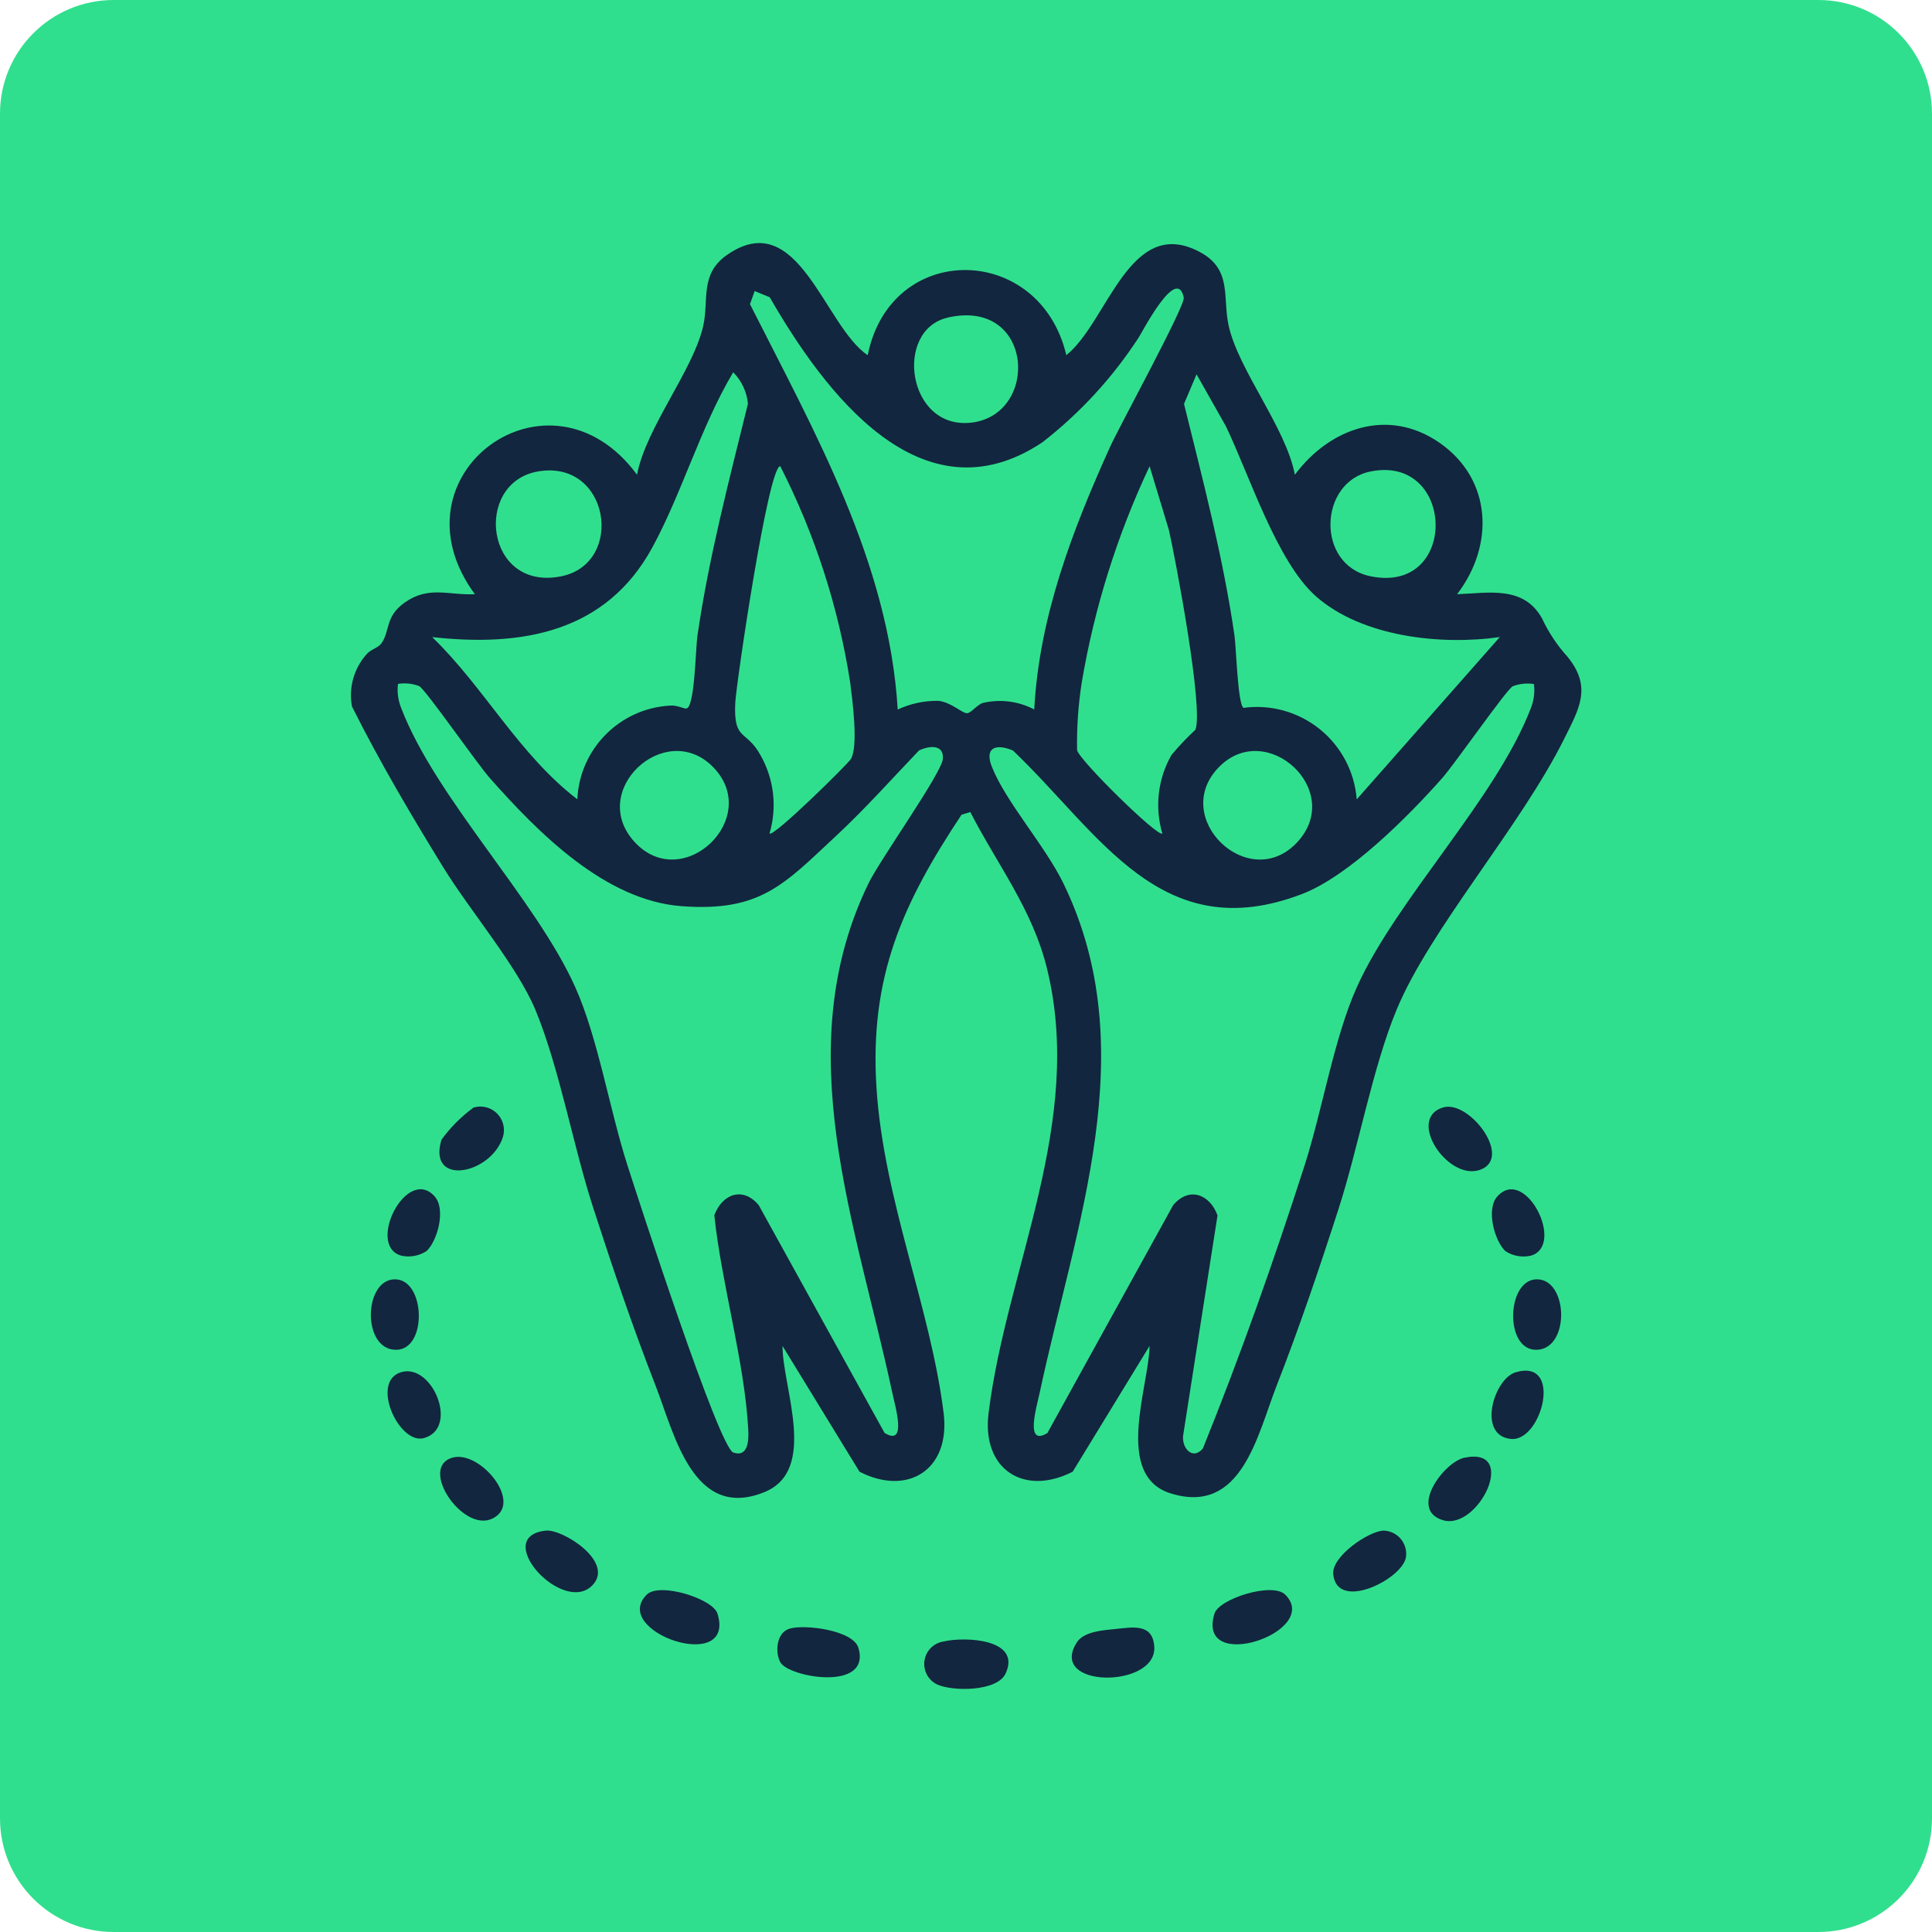
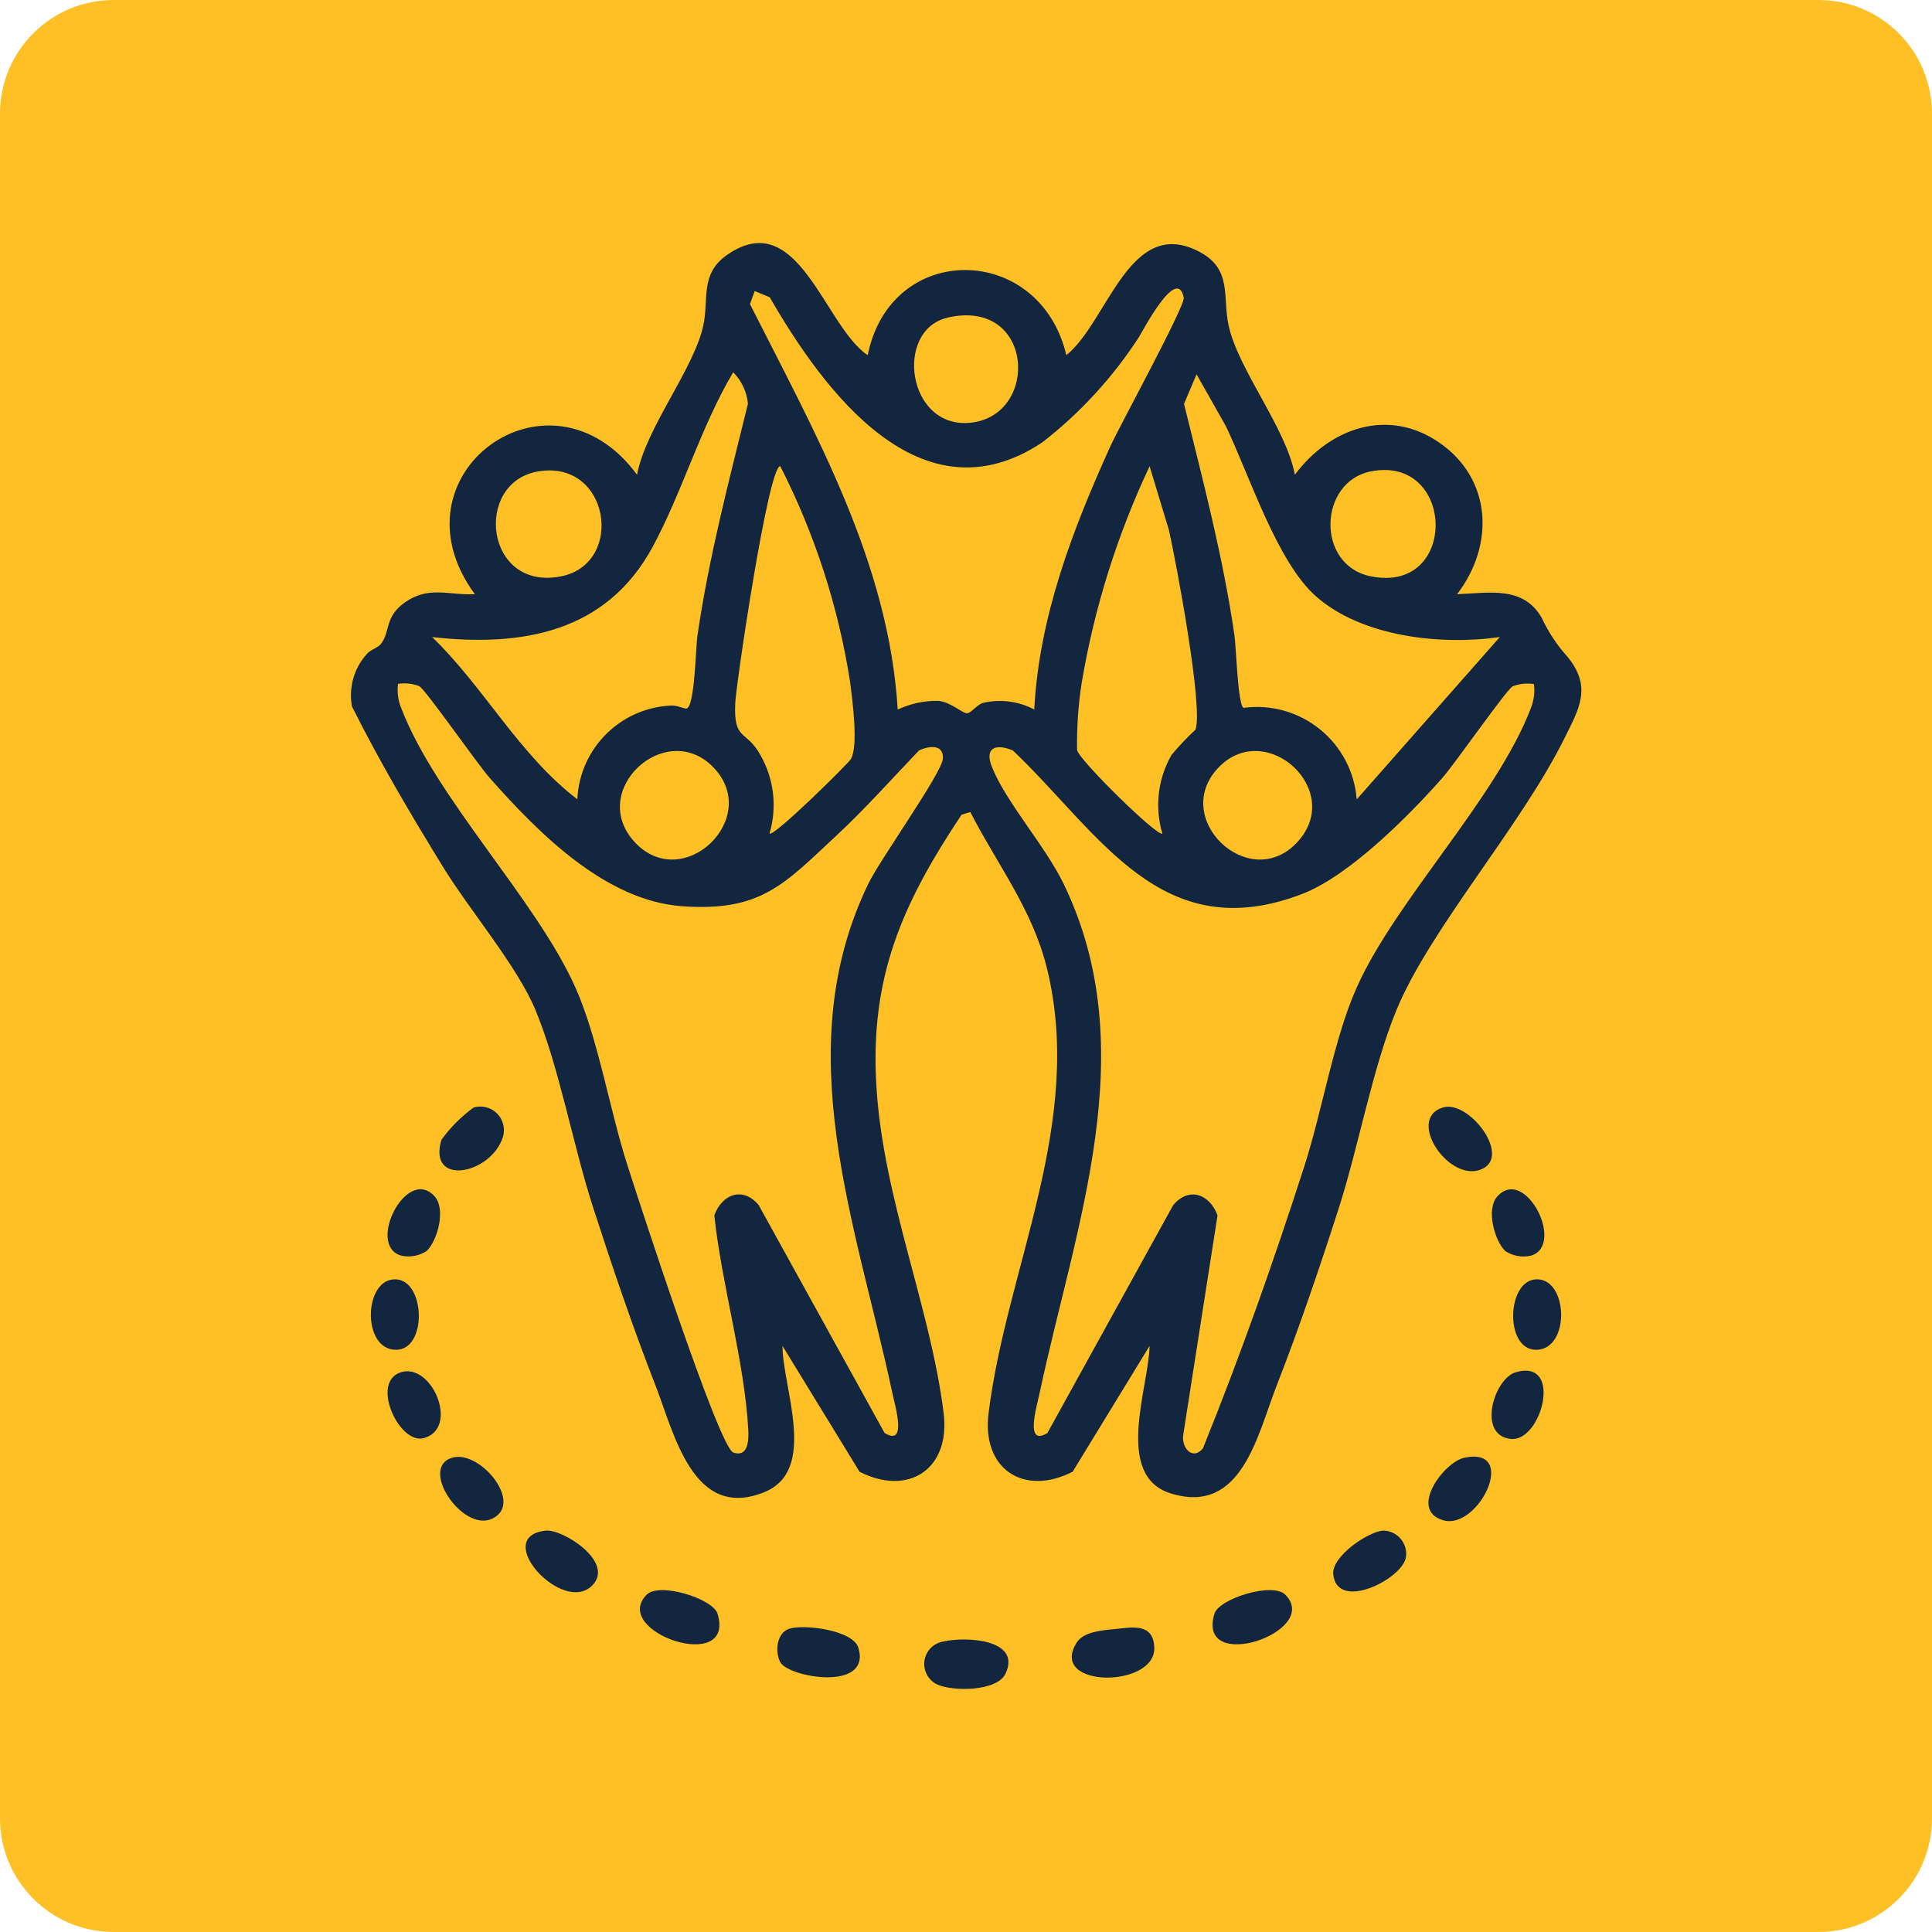
<svg xmlns="http://www.w3.org/2000/svg" width="85" height="85" viewBox="0 0 85 85">
  <defs>
    <clipPath id="clip-path">
      <rect id="Rectángulo_454219" data-name="Rectángulo 454219" width="54.146" height="63.611" fill="#12263f" />
    </clipPath>
  </defs>
  <g id="Grupo_1176584" data-name="Grupo 1176584" transform="translate(-179.668 -5521)">
-     <rect id="Rectángulo_402006" data-name="Rectángulo 402006" width="85" height="85" rx="5" transform="translate(179.668 5521)" fill="#30df8e" />
+     <rect id="Rectángulo_402006" data-name="Rectángulo 402006" width="85" height="85" rx="5" transform="translate(179.668 5521)" fill="#ffc025" />
    <g id="Grupo_1176454" data-name="Grupo 1176454" transform="translate(195.095 5531.695)">
      <g id="Grupo_1176453" data-name="Grupo 1176453" clip-path="url(#clip-path)">
        <path id="Trazado_988773" data-name="Trazado 988773" d="M22.749,4.931c1.016-5.047,7.575-4.941,8.738,0,1.828-1.464,2.777-6.178,5.862-4.545,1.447.765,1.007,1.993,1.276,3.233.424,1.953,2.525,4.5,2.917,6.573,1.54-2.07,4.117-2.972,6.374-1.4,2.316,1.616,2.405,4.517.763,6.656,1.374-.05,2.924-.391,3.734,1.059A6.794,6.794,0,0,0,53.537,18.2c1.093,1.333.505,2.294-.129,3.576-1.924,3.887-5.919,8.394-7.393,11.959-1.059,2.56-1.664,6-2.543,8.73-.835,2.595-1.736,5.255-2.728,7.793-.862,2.206-1.542,5.718-4.663,4.751-2.515-.779-.962-4.681-.931-6.491l-3.384,5.537c-2.139,1.092-4.011-.1-3.7-2.579.791-6.4,4.235-12.8,2.567-19.573-.641-2.6-2.177-4.55-3.371-6.871l-.385.117c-2.609,3.924-4.051,7.151-3.743,12,.313,4.938,2.38,9.681,2.955,14.328.306,2.479-1.565,3.67-3.7,2.579L19,48.521c0,1.844,1.579,5.469-.8,6.433-3.139,1.272-3.962-2.578-4.79-4.7-.992-2.541-1.892-5.194-2.731-7.79C9.789,39.733,9.19,36.3,8.13,33.738c-.8-1.925-2.894-4.384-4.057-6.277-1.419-2.307-2.8-4.646-4.014-7.073A2.7,2.7,0,0,1,.692,18.1c.162-.21.517-.293.651-.476.4-.541.157-1.181,1.022-1.8,1.067-.761,1.916-.324,3.1-.376C1.6,10.185,8.752,4.963,12.6,10.191c.391-2.077,2.492-4.62,2.917-6.573.247-1.14-.158-2.259,1.039-3.095,3.138-2.193,4.278,3.127,6.19,4.407m7.329,15.594c.218-4.1,1.685-7.907,3.35-11.587.4-.877,3.3-6.182,3.228-6.539C36.35.934,34.8,3.973,34.665,4.162a18.843,18.843,0,0,1-4.227,4.6c-5.336,3.564-9.615-2.242-12-6.378l-.662-.274-.207.576c2.851,5.646,6.109,11.355,6.5,17.836a4.058,4.058,0,0,1,1.785-.383c.574.055,1.079.577,1.281.544.185-.03.424-.372.681-.452a3.245,3.245,0,0,1,2.264.291M26.266,3.28C23.892,3.823,24.482,8.219,27.3,7.9c3.025-.34,2.771-5.494-1.038-4.622M9.973,24.471a4.325,4.325,0,0,1,4.073-4.122c.3-.033.616.146.727.128.372-.06.4-2.65.486-3.215.5-3.441,1.39-6.824,2.22-10.192a2.256,2.256,0,0,0-.648-1.386C15.41,8.062,14.576,11,13.271,13.394c-2.034,3.73-5.717,4.383-9.684,3.94C5.874,19.544,7.4,22.5,9.973,24.471m40.585-7.138c-2.574.371-6.048,0-8.081-1.785-1.727-1.52-2.936-5.339-3.97-7.491l-1.29-2.283-.552,1.3c.83,3.368,1.723,6.751,2.22,10.192.079.549.141,3.008.395,3.182a4.405,4.405,0,0,1,4.983,4.027ZM18.432,25.974c.153.189,3.457-3.067,3.578-3.277.335-.584.065-2.586-.033-3.369A31.627,31.627,0,0,0,18.9,9.814c-.531.013-1.939,9.581-1.979,10.421-.081,1.692.489,1.162,1.108,2.29a4.427,4.427,0,0,1,.4,3.449m18.734-4.556c.376-.9-.851-7.413-1.162-8.79l-.85-2.81a36.561,36.561,0,0,0-2.985,9.51,17.232,17.232,0,0,0-.206,2.979c.086.438,3.585,3.873,3.751,3.667a4.428,4.428,0,0,1,.4-3.449,11.721,11.721,0,0,1,1.048-1.107M8.235,10.048c-2.85.5-2.323,5.3,1.04,4.61,2.808-.578,2.12-5.16-1.04-4.61m36.636,0c-2.287.461-2.415,4.114,0,4.611,3.894.8,3.74-5.366,0-4.611M21.356,26.082c-2.3,2.144-3.325,3.345-6.785,3.092-3.37-.246-6.316-3.227-8.451-5.641-.56-.633-2.8-3.859-3.1-4.04a1.817,1.817,0,0,0-.937-.1,2.135,2.135,0,0,0,.146,1.075c1.521,3.961,5.931,8.421,7.651,12.264,1,2.225,1.52,5.43,2.3,7.847C12.654,42.059,16.2,53,16.838,53.212c.671.224.679-.583.655-1.021C17.329,49.2,16.318,45.8,16,42.774c.333-.921,1.245-1.292,1.952-.45L23.49,52.348c1.007.618.47-1.157.333-1.8-1.579-7.4-4.593-15.066-1.038-22.381.509-1.048,3.224-4.849,3.27-5.478s-.561-.592-1.047-.369c-1.2,1.254-2.381,2.581-3.651,3.762M52.06,19.4a1.817,1.817,0,0,0-.937.1c-.3.181-2.54,3.407-3.1,4.04-1.481,1.675-4.1,4.309-6.17,5.1-6.2,2.374-8.892-2.676-12.717-6.317-.754-.316-1.257-.124-.927.712.616,1.557,2.341,3.473,3.15,5.136,3.547,7.3.537,15-1.038,22.381-.137.642-.674,2.417.333,1.8l5.533-10.024c.708-.842,1.619-.471,1.952.45l-1.5,9.6c-.126.606.4,1.208.857.651,1.651-4.086,3.119-8.243,4.47-12.439.779-2.417,1.3-5.623,2.3-7.847,1.72-3.843,6.129-8.3,7.651-12.264A2.135,2.135,0,0,0,52.06,19.4M15.924,23.031c-2.093-2.093-5.518,1.069-3.422,3.328,2.127,2.291,5.652-1.1,3.422-3.328m22.3,0c-2.231,2.231,1.295,5.619,3.422,3.328,2.1-2.258-1.329-5.42-3.422-3.328" transform="translate(0 0)" fill="#12263f" />
        <path id="Trazado_988774" data-name="Trazado 988774" d="M135.1,327.074c.977-.228,3.447-.109,2.736,1.412-.37.791-2.324.794-3.014.476a1,1,0,0,1,.277-1.888" transform="translate(-109.022 -265.549)" fill="#12263f" />
        <path id="Trazado_988775" data-name="Trazado 988775" d="M100.461,324.177c.659-.2,2.8.064,3.029.849.567,1.947-3.11,1.289-3.444.619-.236-.473-.154-1.3.415-1.468" transform="translate(-81.149 -263.218)" fill="#12263f" />
        <path id="Trazado_988776" data-name="Trazado 988776" d="M170.742,324.265c.775-.073,1.686-.285,1.747.789.1,1.828-4.7,1.825-3.41-.2.3-.475,1.12-.537,1.663-.588" transform="translate(-137.132 -263.287)" fill="#12263f" />
        <path id="Trazado_988777" data-name="Trazado 988777" d="M68.032,315.63c.56-.56,2.912.176,3.114.837.821,2.69-4.743.794-3.114-.837" transform="translate(-55.006 -256.167)" fill="#12263f" />
        <path id="Trazado_988778" data-name="Trazado 988778" d="M205.032,315.63c1.629,1.631-3.935,3.527-3.114.837.2-.661,2.554-1.4,3.114-.837" transform="translate(-163.914 -256.167)" fill="#12263f" />
        <path id="Trazado_988779" data-name="Trazado 988779" d="M41.869,301.485c.728-.076,3.033,1.37,2.049,2.4-1.29,1.355-4.492-2.148-2.049-2.4" transform="translate(-33.277 -244.839)" fill="#12263f" />
        <path id="Trazado_988780" data-name="Trazado 988780" d="M232.25,301.489a1.023,1.023,0,0,1,1.007,1.164c-.141.967-3.038,2.419-3.2.757-.079-.788,1.548-1.888,2.2-1.92" transform="translate(-186.827 -244.844)" fill="#12263f" />
        <path id="Trazado_988781" data-name="Trazado 988781" d="M22.3,202.226a1.039,1.039,0,0,1,1.294,1.286c-.52,1.666-3.338,2.209-2.707.129a6.505,6.505,0,0,1,1.413-1.416" transform="translate(-16.891 -164.194)" fill="#12263f" />
        <path id="Trazado_988782" data-name="Trazado 988782" d="M253.056,202.268c1.12-.341,2.987,2.082,1.748,2.694-1.434.708-3.412-2.188-1.748-2.694" transform="translate(-204.997 -164.239)" fill="#12263f" />
        <path id="Trazado_988783" data-name="Trazado 988783" d="M21.489,284.258c1.228-.356,3.184,2.036,1.74,2.69-1.3.589-3.221-2.26-1.74-2.69" transform="translate(-17.016 -230.821)" fill="#12263f" />
        <path id="Trazado_988784" data-name="Trazado 988784" d="M253.966,284.223c2.405-.5.621,3.208-.941,2.751-1.533-.449.033-2.563.941-2.751" transform="translate(-204.962 -230.785)" fill="#12263f" />
        <path id="Trazado_988785" data-name="Trazado 988785" d="M10.37,224.272a1.453,1.453,0,0,1-1.136.208c-1.531-.448.245-3.962,1.474-2.611.517.568.126,1.956-.338,2.4" transform="translate(-7.018 -179.934)" fill="#12263f" />
        <path id="Trazado_988786" data-name="Trazado 988786" d="M267.819,224.272c-.464-.448-.855-1.836-.338-2.4,1.229-1.35,3,2.163,1.474,2.611a1.453,1.453,0,0,1-1.136-.208" transform="translate(-217.027 -179.934)" fill="#12263f" />
        <path id="Trazado_988787" data-name="Trazado 988787" d="M5.834,242.649c1.3.06,1.384,3.11-.005,3.1-1.516-.008-1.418-3.168.005-3.1" transform="translate(-3.84 -197.058)" fill="#12263f" />
        <path id="Trazado_988788" data-name="Trazado 988788" d="M273.222,242.649c1.424-.066,1.522,3.094.005,3.1-1.389.008-1.305-3.043-.005-3.1" transform="translate(-221.071 -197.058)" fill="#12263f" />
        <path id="Trazado_988789" data-name="Trazado 988789" d="M9.237,264.227c1.383-.422,2.574,2.481,1,2.9-1.09.29-2.363-2.484-1-2.9" transform="translate(-7.021 -214.55)" fill="#12263f" />
        <path id="Trazado_988790" data-name="Trazado 988790" d="M268.226,264.119c2.1-.62,1.153,3.056-.2,2.933-1.512-.138-.764-2.649.2-2.933" transform="translate(-216.97 -214.439)" fill="#12263f" />
      </g>
    </g>
  </g>
</svg>
